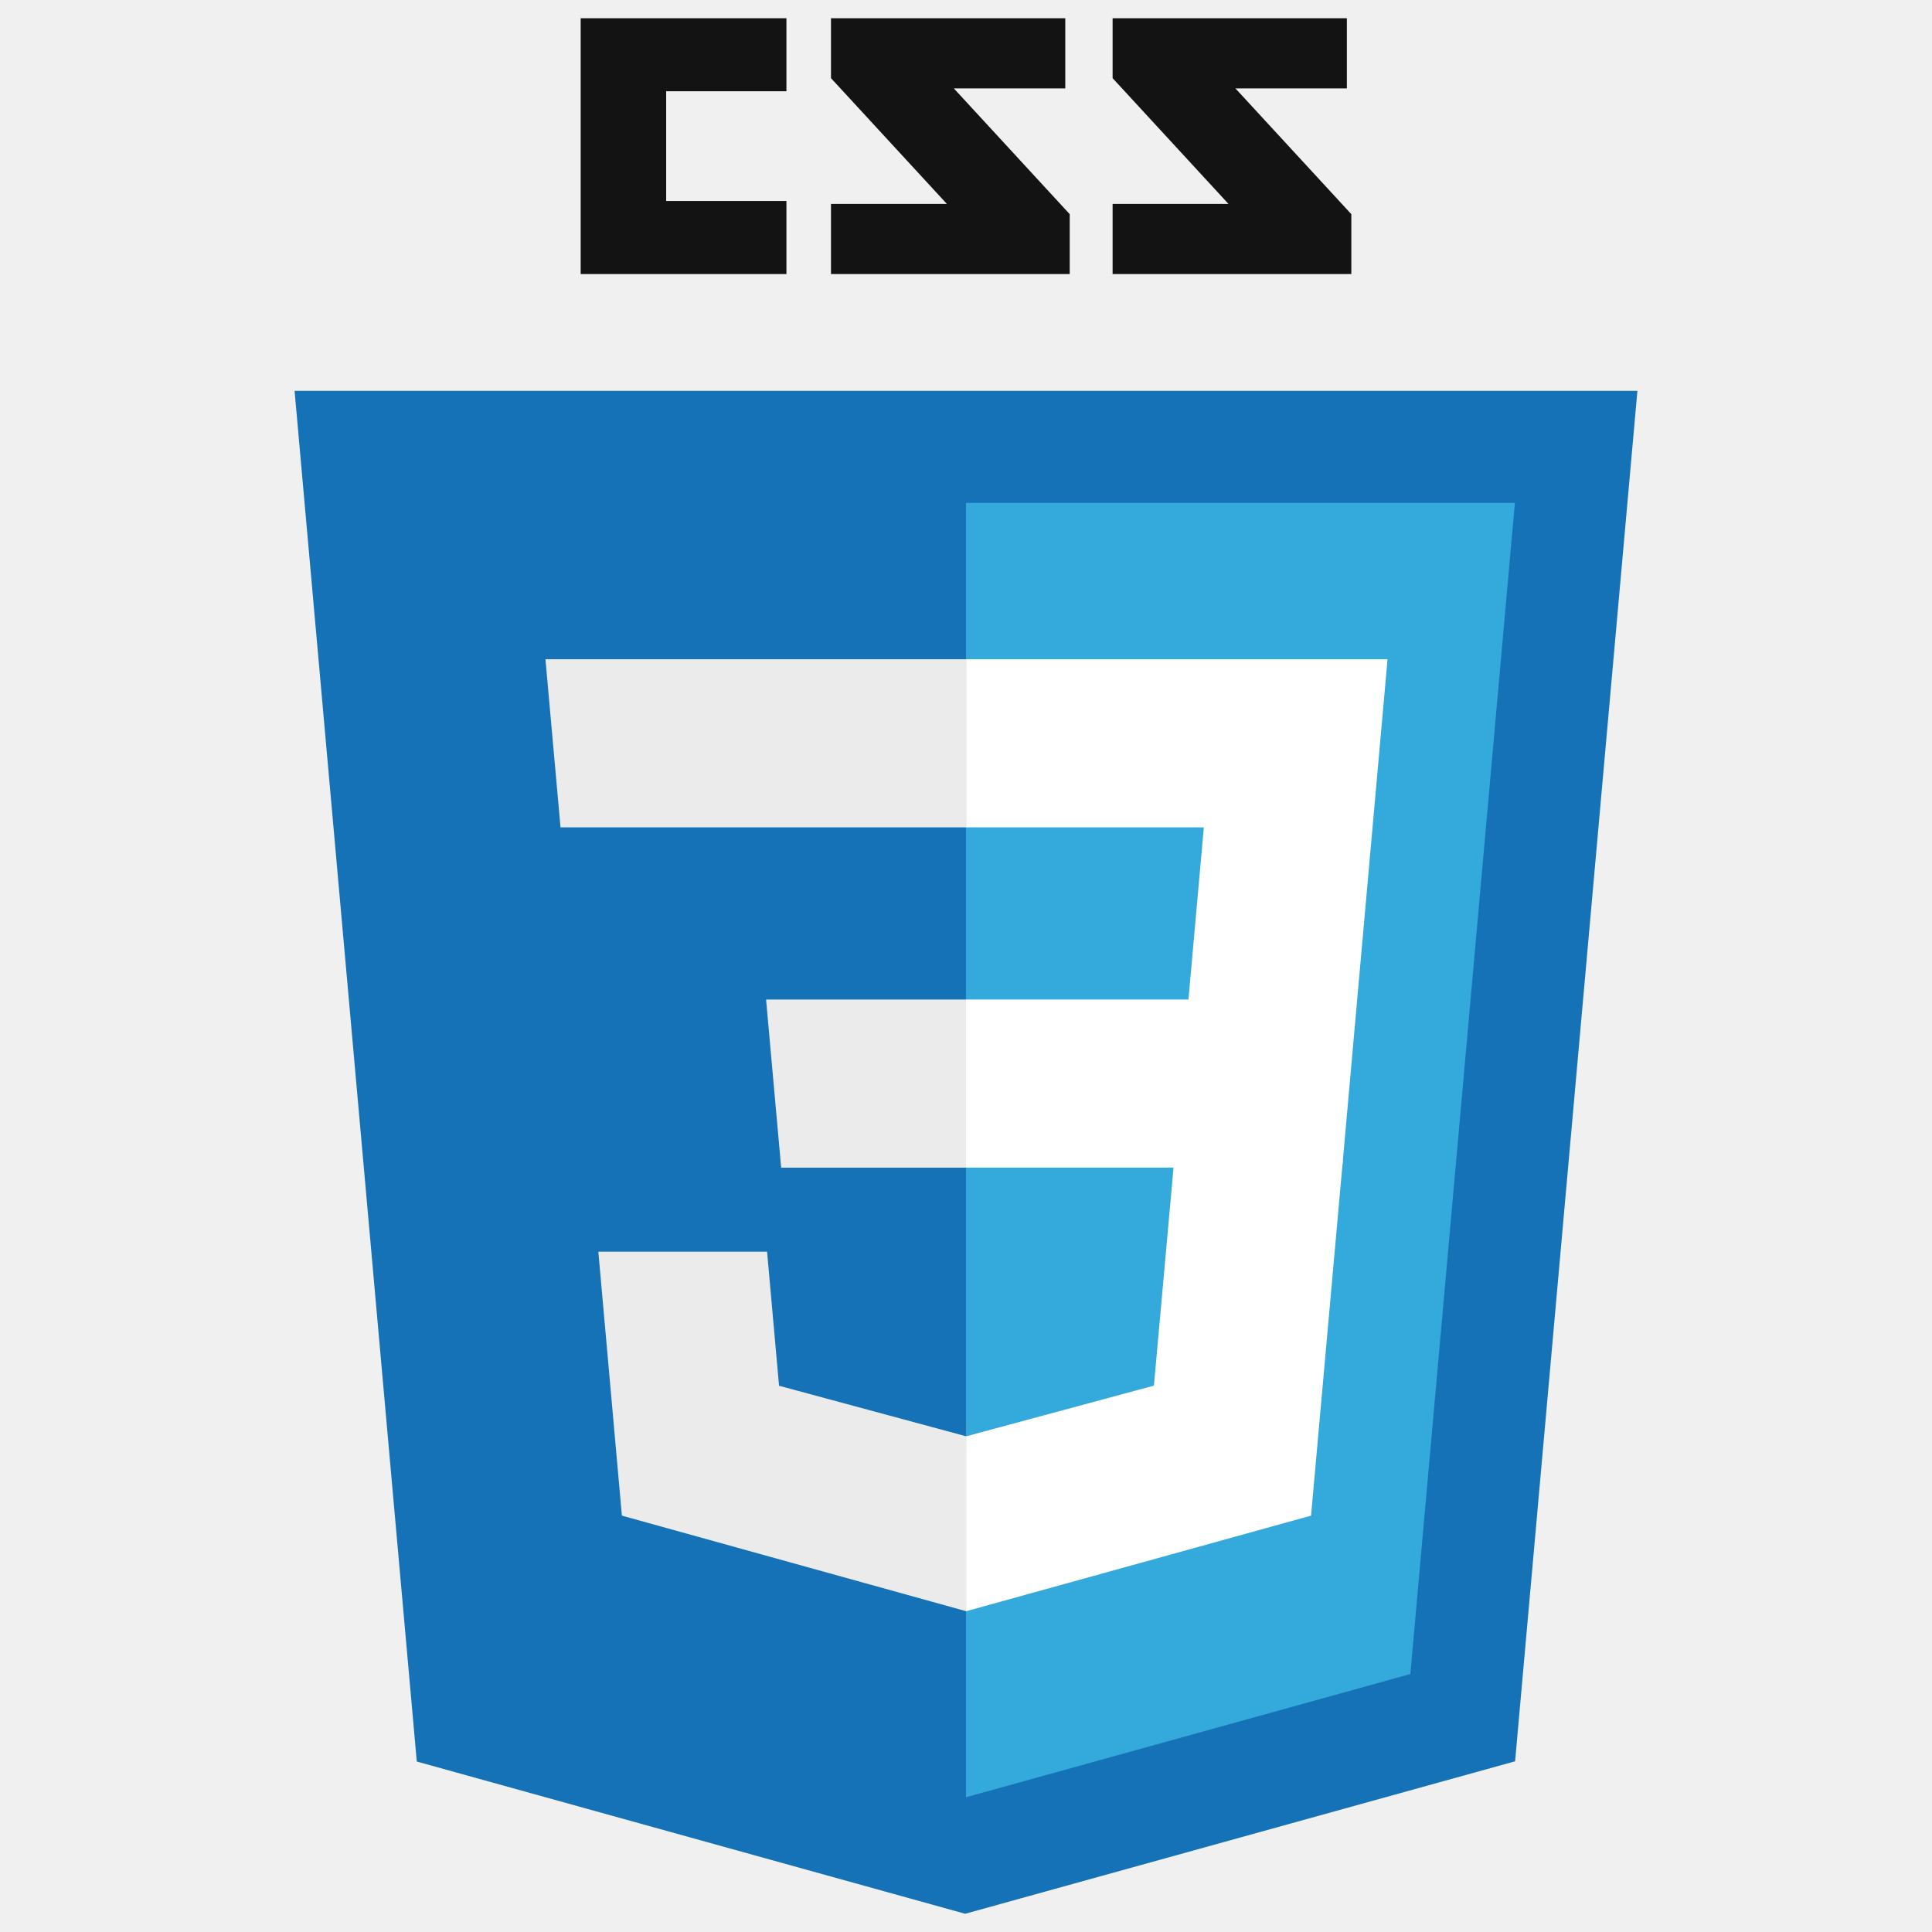
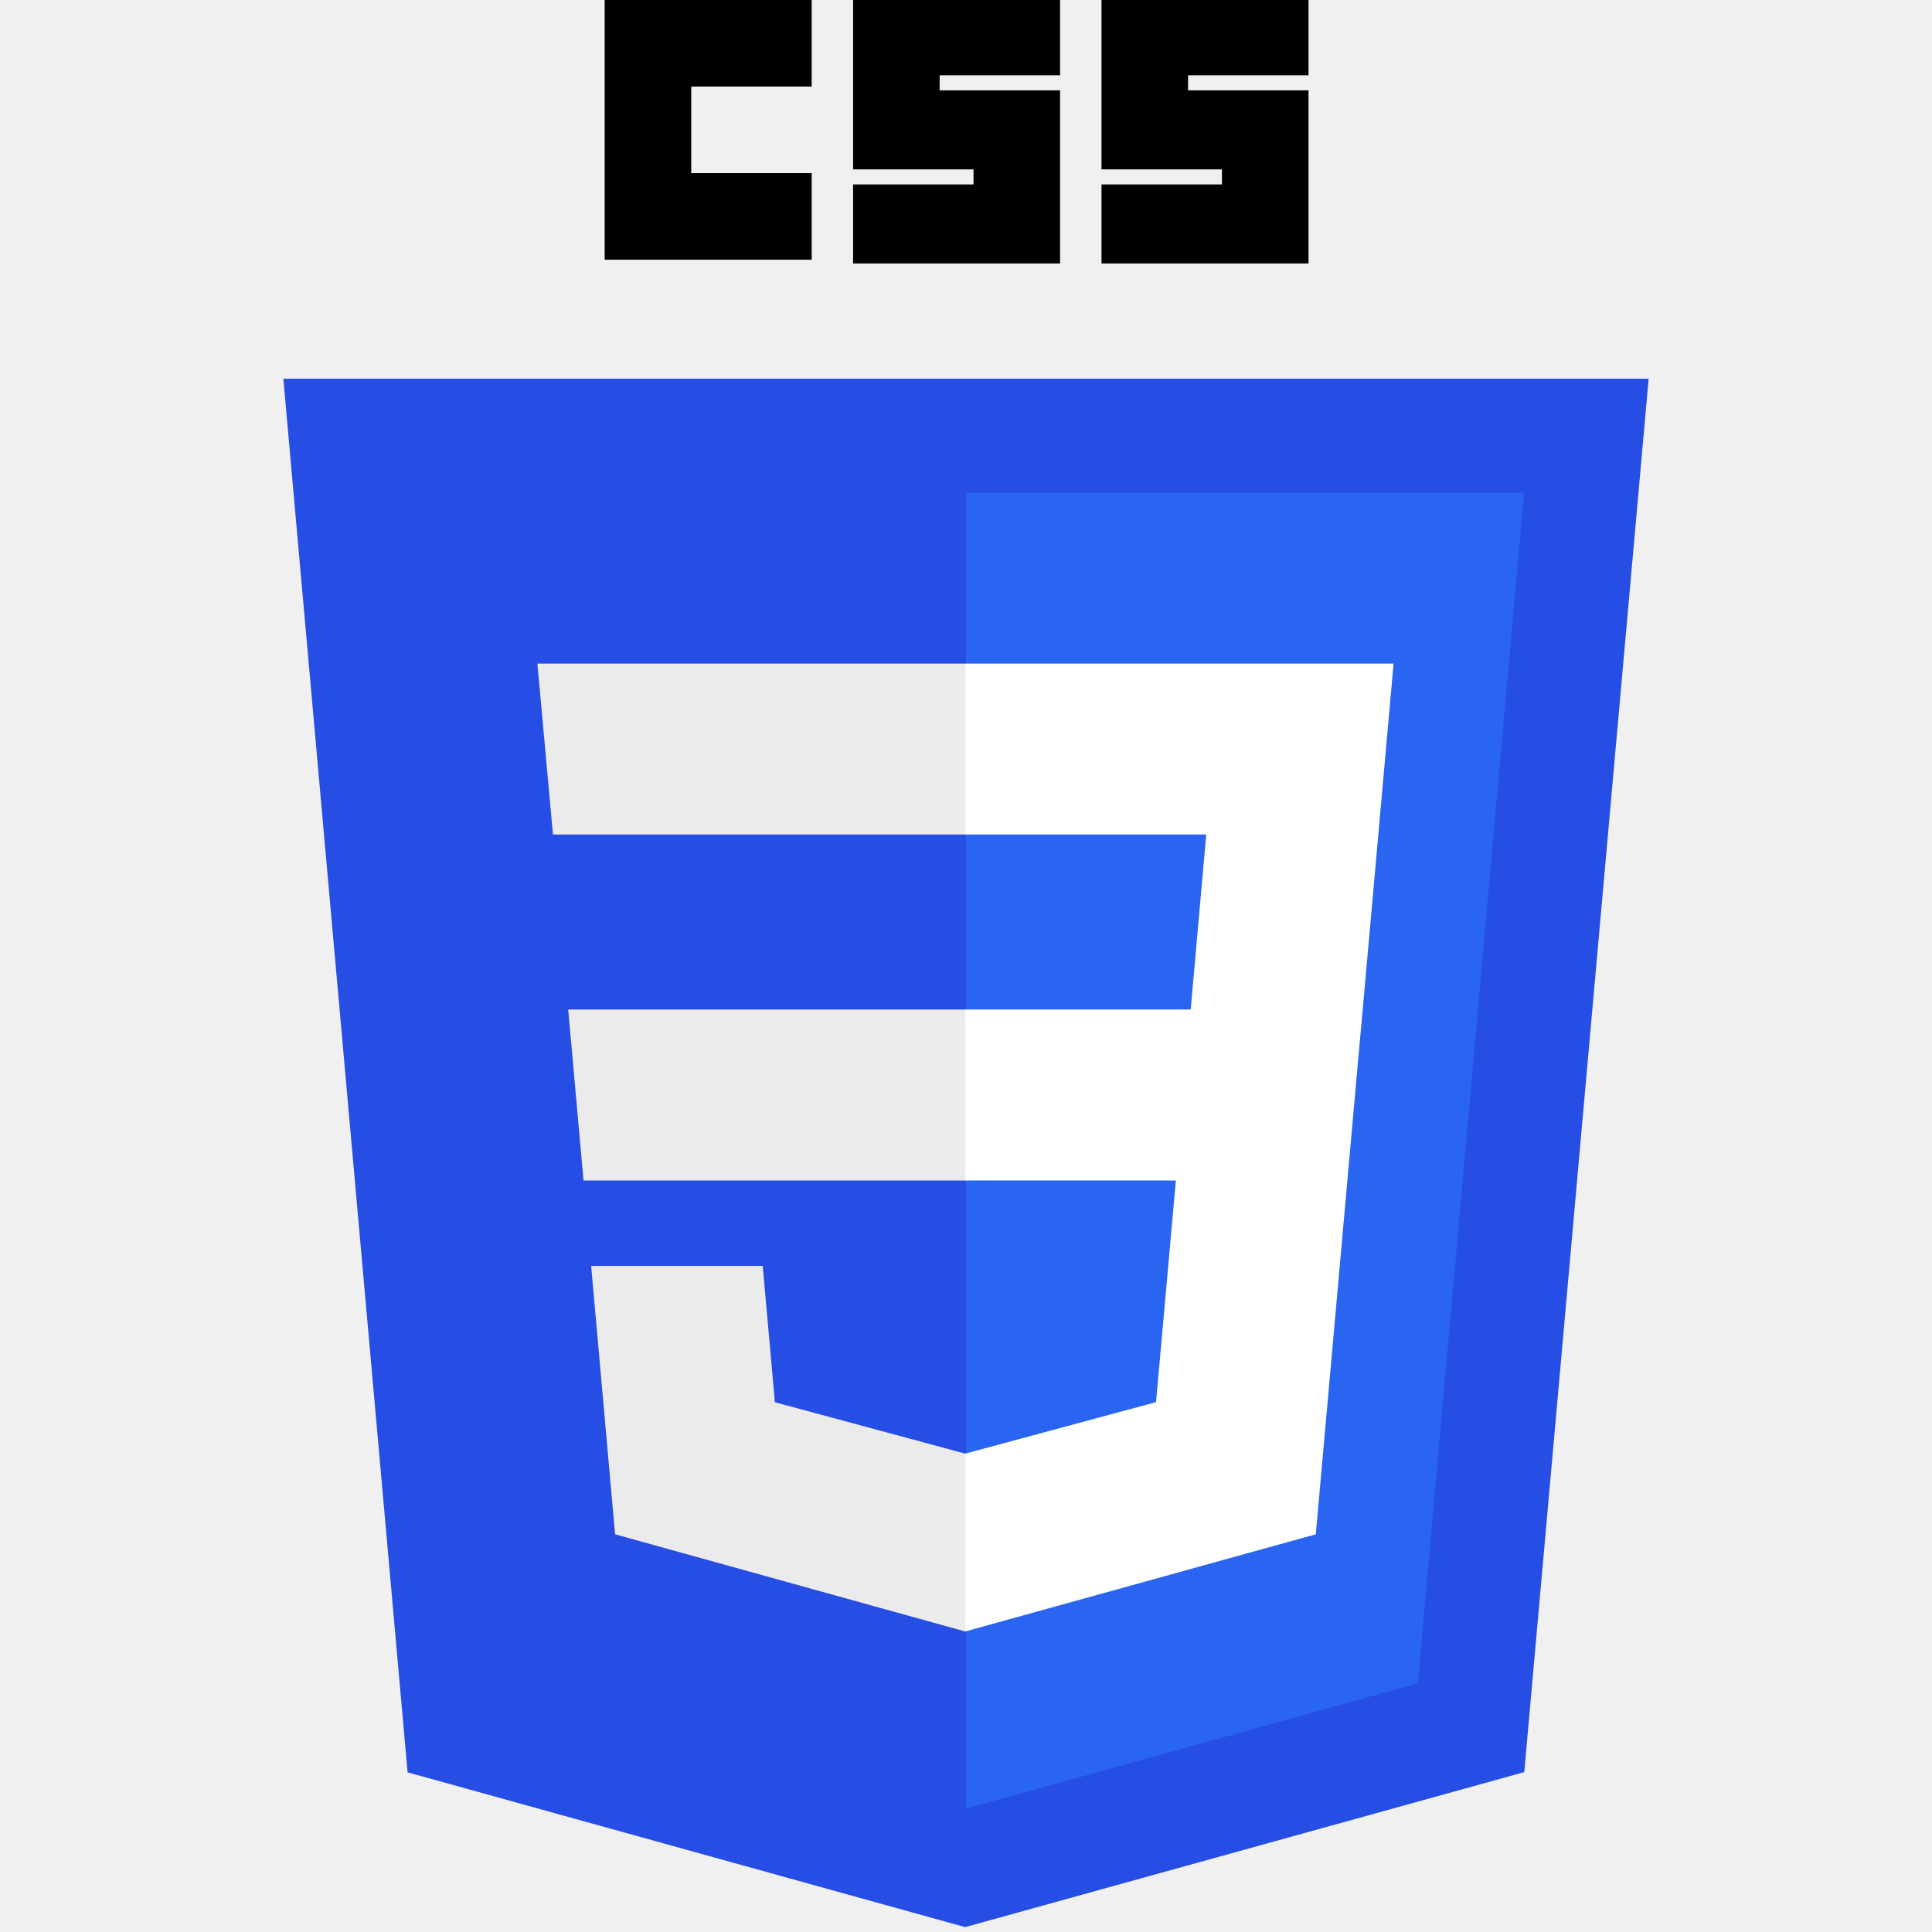
- <svg xmlns="http://www.w3.org/2000/svg" viewBox="0 0 128 128" id="css3">
-   <path fill="#131313" d="M89.234 5.856h-7.384l7.679 8.333v3.967h-15.816v-4.645h7.678l-7.678-8.333v-3.971h15.521v4.649zm-18.657 0h-7.384l7.679 8.333v3.967h-15.817v-4.645h7.679l-7.679-8.333v-3.971h15.522v4.649zm-18.474.19h-7.968v7.271h7.968v4.839h-13.632v-16.949h13.632v4.839z" />
-   <path fill="#1572B6" d="M27.613 116.706l-8.097-90.813h88.967l-8.104 90.798-36.434 10.102-36.332-10.087z" />
-   <path fill="#33A9DC" d="M64.001 119.072l29.439-8.162 6.926-77.591h-36.365v85.753z" />
-   <path fill="#fff" d="M64 66.22h14.738l1.019-11.405h-15.757v-11.138h27.929l-.267 2.988-2.737 30.692h-24.925v-11.137z" />
-   <path fill="#EBEBEB" d="M64.067 95.146l-.049.014-12.404-3.35-.794-8.883h-11.179l1.561 17.488 22.814 6.333.052-.015v-11.587z" />
-   <path fill="#fff" d="M77.792 76.886l-1.342 14.916-12.422 3.353v11.588l22.833-6.328.168-1.882 1.938-21.647h-11.175z" />
-   <path fill="#EBEBEB" d="M64.039 43.677v11.137h-26.903l-.224-2.503-.507-5.646-.267-2.988h27.901zM64 66.221v11.138h-12.247l-.223-2.503-.508-5.647-.267-2.988h13.245z" />
+ <svg xmlns="http://www.w3.org/2000/svg" width="800px" height="800px" viewBox="-52.5 0 361 361" version="1.1" preserveAspectRatio="xMidYMid">
+   <g>
+     <path d="M127.844,360.088 L23.662,331.166 L0.445,70.766 L255.555,70.766 L232.314,331.125 L127.844,360.088 L127.844,360.088 Z" fill="#264DE4">
+ 
+ </path>
+     <path d="M212.417,314.547 L232.278,92.057 L128,92.057 L128,337.95 L212.417,314.547 L212.417,314.547 Z" fill="#2965F1">
+ 
+ </path>
+     <path d="M53.669,188.636 L56.531,220.573 L128,220.573 L128,188.636 L53.669,188.636 L53.669,188.636 Z" fill="#EBEBEB">
+ 
+ </path>
+     <path d="M47.917,123.995 L50.82,155.932 L128,155.932 L128,123.995 L47.917,123.995 L47.917,123.995 Z" fill="#EBEBEB">
+ 
+ </path>
+     <path d="M128,271.58 L127.86,271.617 L92.292,262.013 L90.018,236.542 L57.958,236.542 L62.432,286.688 L127.853,304.849 L128,304.808 L128,271.58 L128,271.58 Z" fill="#EBEBEB">
+ 
+ </path>
+     <path d="M60.484,0 L99.165,0 L99.165,16.176 L76.659,16.176 L76.659,32.352 L99.165,32.352 L99.165,48.527 L60.484,48.527 L60.484,0 L60.484,0 Z" fill="#000000">
+ 
+ </path>
+     <path d="M106.901,0 L145.582,0 L145.582,14.066 L123.077,14.066 L123.077,16.879 L145.582,16.879 L145.582,49.231 L106.901,49.231 L106.901,34.462 L129.407,34.462 L129.407,31.648 L106.901,31.648 L106.901,0 L106.901,0 Z" fill="#000000">
+ 
+ </path>
+     <path d="M153.319,0 L192,0 L192,14.066 L169.495,14.066 L169.495,16.879 L192,16.879 L192,49.231 L153.319,49.231 L153.319,34.462 L175.824,34.462 L175.824,31.648 L153.319,31.648 L153.319,0 L153.319,0 Z" fill="#000000">
+ 
+ </path>
+     <path d="M202.127,188.636 L207.892,123.995 L127.89,123.995 L127.89,155.932 L172.892,155.932 L169.986,188.636 L127.89,188.636 L127.89,220.573 L167.217,220.573 L163.509,261.993 L127.89,271.607 L127.89,304.833 L193.362,286.688 L193.843,281.292 L201.348,197.212 L202.127,188.636 L202.127,188.636 Z" fill="#FFFFFF">
+ 
+ </path>
+   </g>
</svg>
